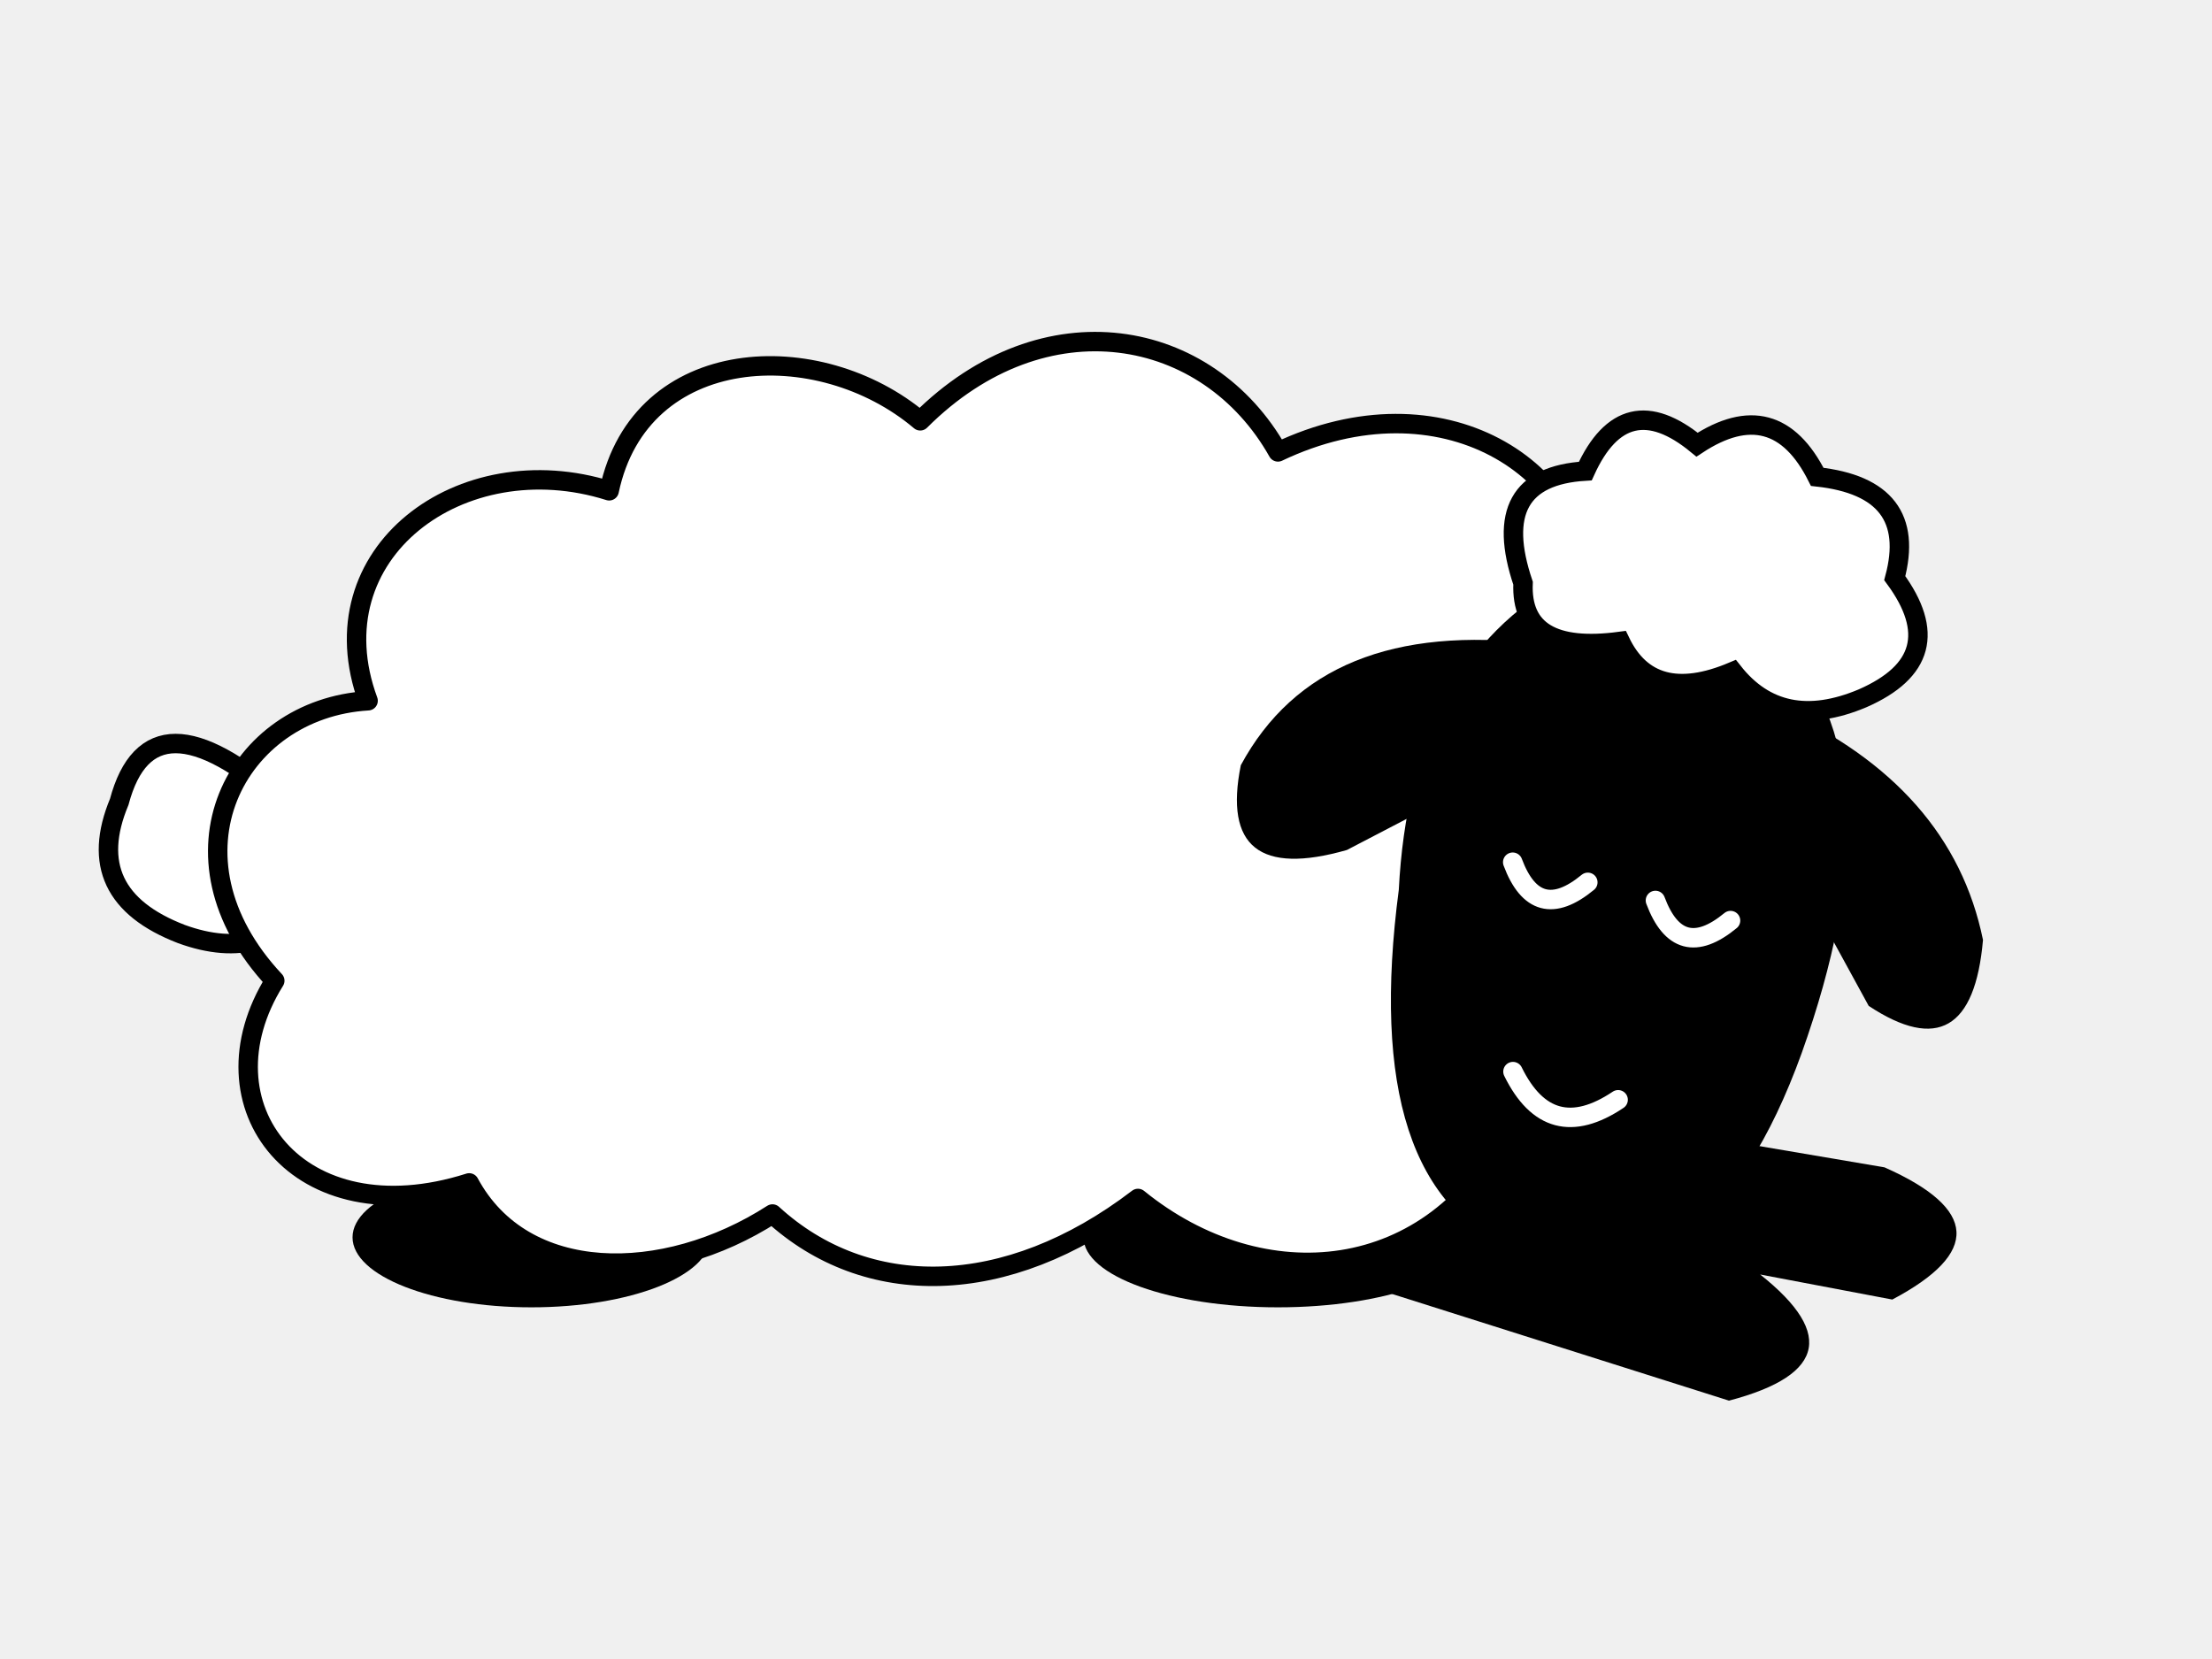
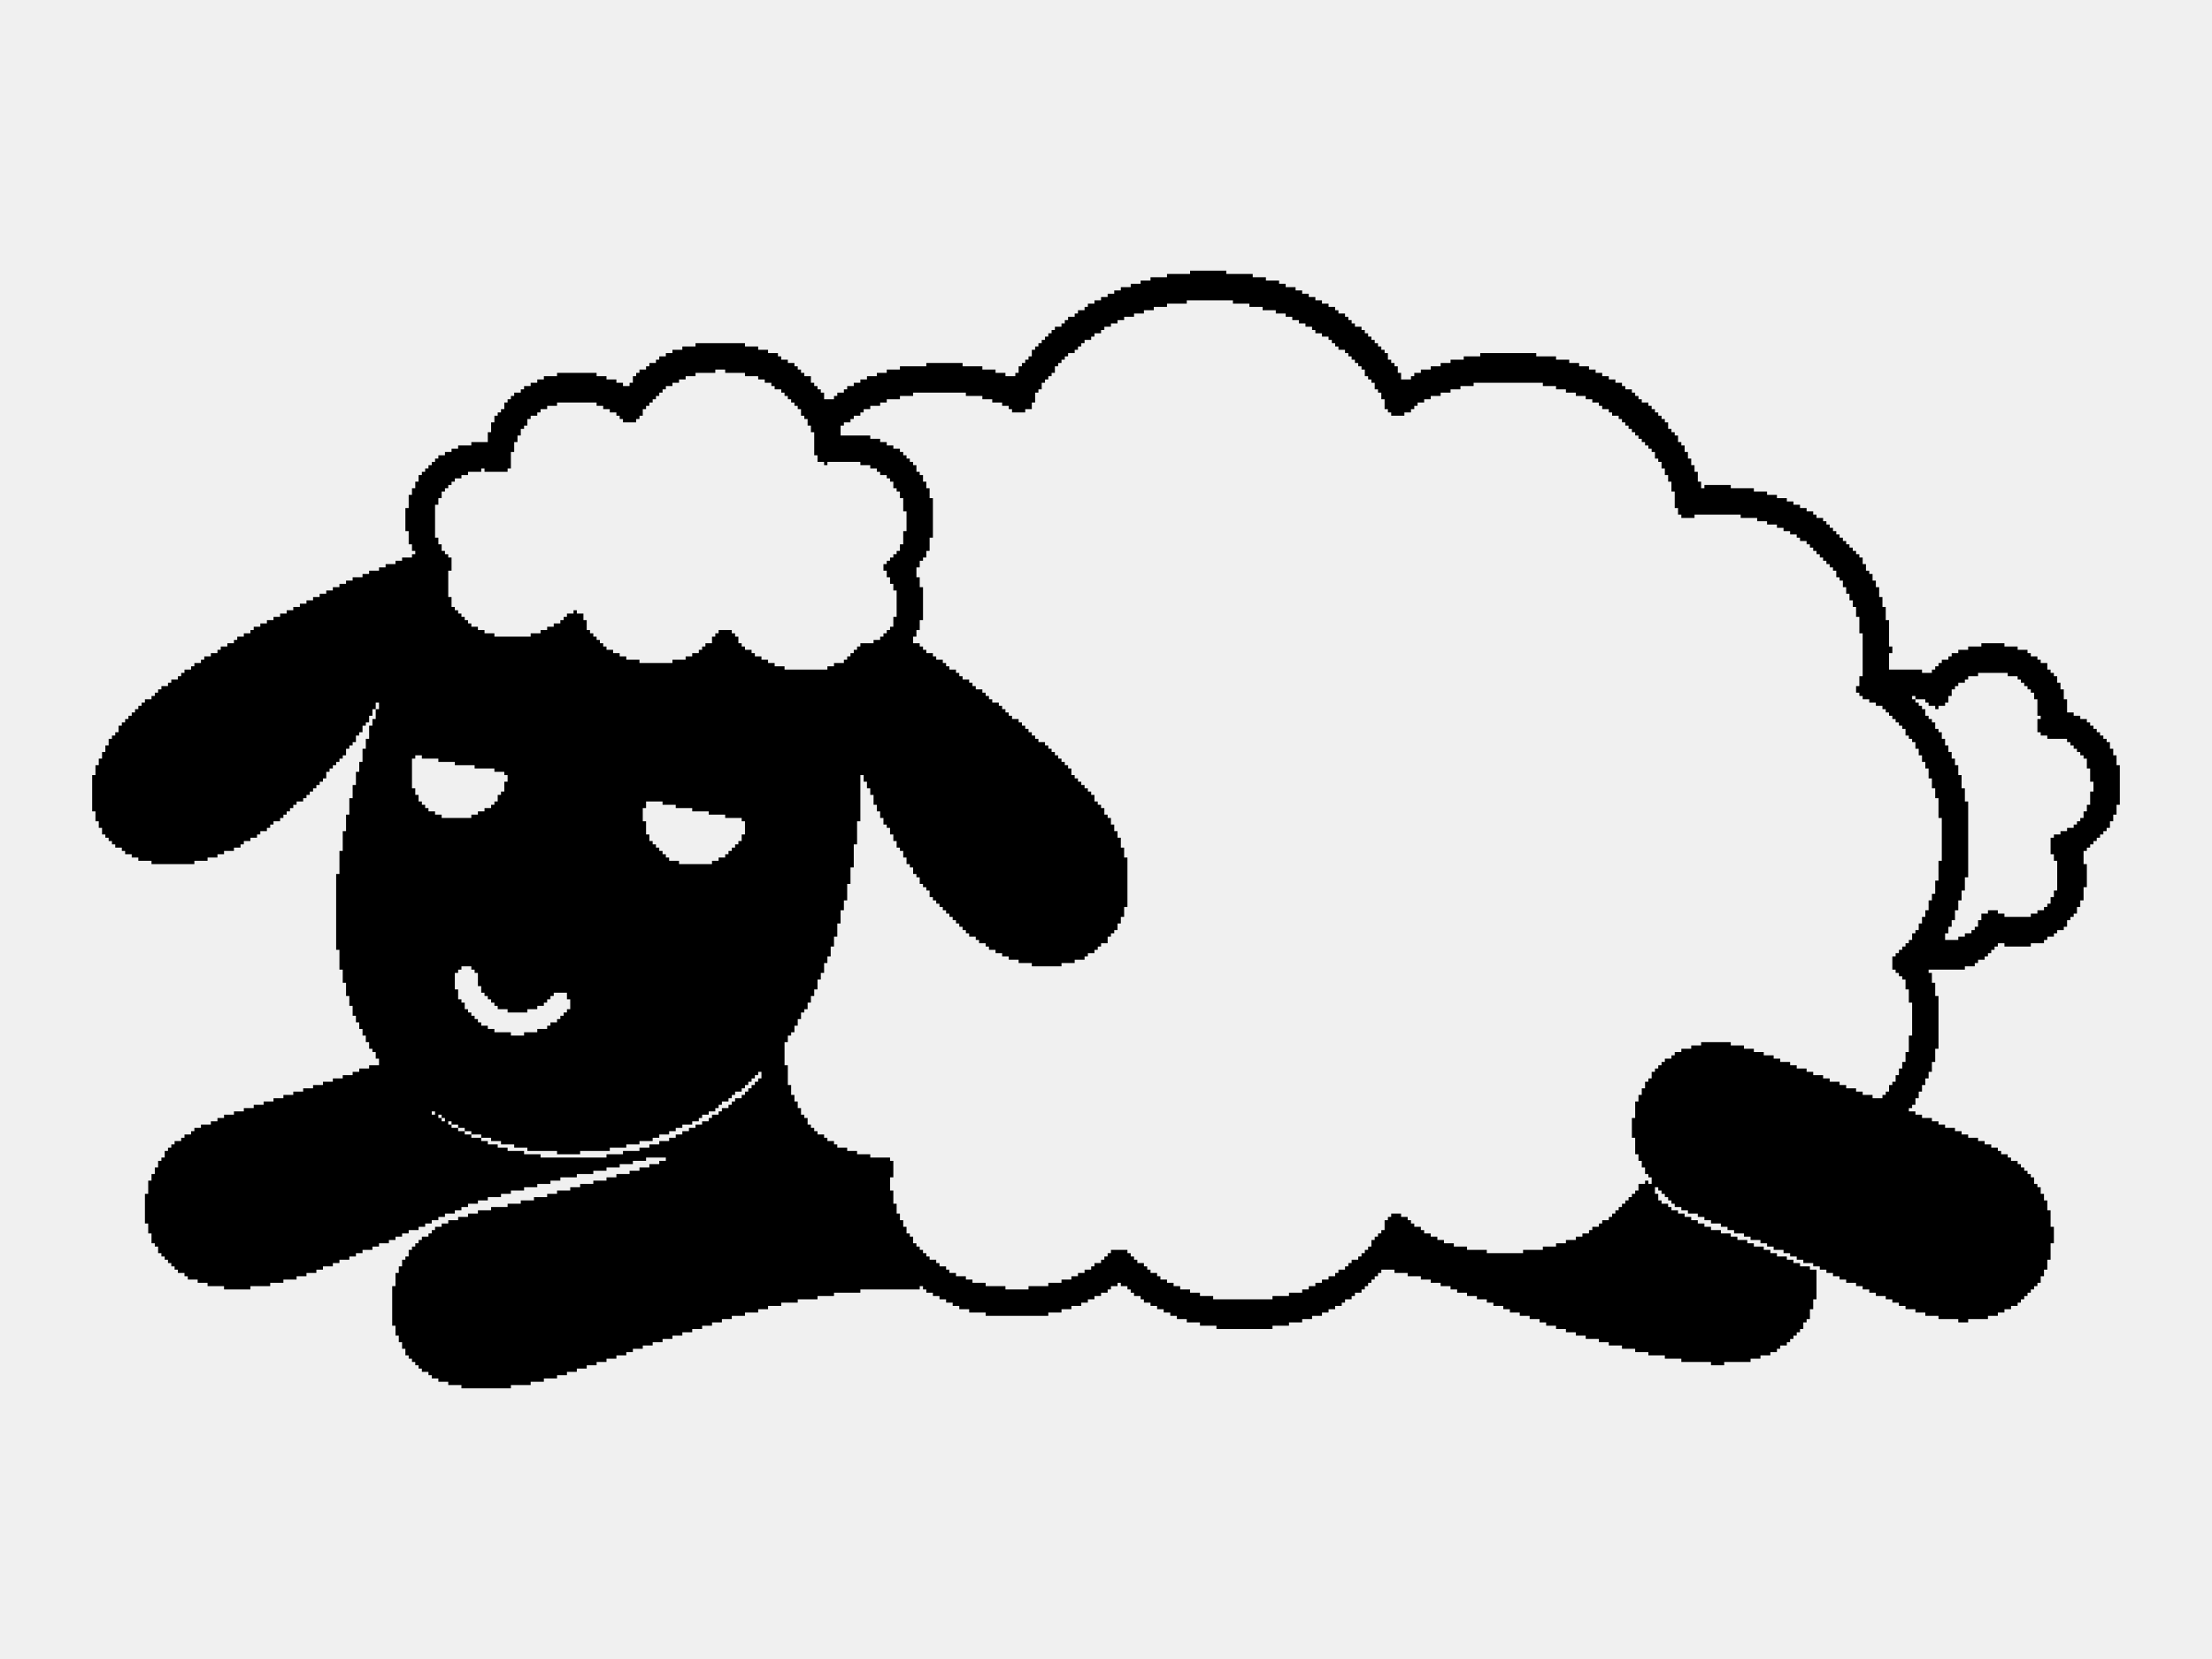
- <svg xmlns="http://www.w3.org/2000/svg" width="256" height="192" viewBox="0 0 256 192">
-   <g transform="translate(12 10) scale(.9)">
-     <path d="M23 92q-17-15-21 0q-5 12 8 17q11 4 17-5" fill="white" stroke="black" stroke-width="2.5" />
-     <path d="m161 135 51 17q16 12-3 17l-60-19m27-20 53 9q18 8 1 17l-58-11" fill="black" />
-     <ellipse cx="55" cy="148" rx="23" ry="9" fill="black" />
-     <ellipse cx="151" cy="148" rx="25" ry="9" fill="black" />
-     <path d="M47 141C25 148 12 131 22 115C7 99 17 80 34 79C27 60 46 46 65 52C69 33 92 32 105 43C121 27 142 31 151 47C172 37 191 49 191 66C211 67 215 88 202 99C214 119 199 136 181 134C171 154 149 156 133 143C116 156 98 156 86 145C72 154 54 154 47 141Z" fill="white" stroke="black" stroke-width="2.5" stroke-linejoin="round" />
-     <g transform="rotate(15 183 93)">
-       <path d="M181 64q-16 15-10 43q5 38 26 40q24 2 27-33q3-37-15-49Z" fill="black" stroke="black" stroke-width="2.5" />
-       <path d="M179 72q-28 4-33 25q1 16 16 7l24-22M211 72q24 4 33 22q3 17-12 12l-21-22" fill="black" />
-       <path d="M183 100q5 7 10 0m9 0q5 7 10 0" fill="none" stroke="white" stroke-width="2.5" stroke-linecap="round" />
-       <path d="M190 126q7 8 14 0" fill="none" stroke="white" stroke-width="2.5" stroke-linecap="round" />
-       <path d="M175 65q-8-12 4-16q2-12 13-7q8-9 16 0q13-2 13 10q10 8 0 16q-9 7-17 1q-9 7-15 0q-12 5-14-4Z" fill="white" stroke="black" stroke-width="2.5" />
-     </g>
+ <svg xmlns="http://www.w3.org/2000/svg" width="384" height="288" viewBox="0 0 384 288">
+   <g transform="translate(16 46.98537) scale(0.572358)">
+     <path fill="black" d="M333 0h11v1h-11ZM326 1h26v1h-26ZM321 2h35v1h-35ZM318 3h42v1h-42ZM315 4h47v1h-47ZM312 5h53v1h-53ZM310 6h57v1h-57ZM308 7h61v1h-61ZM306 8h65v1h-65ZM304 9h28v1h-28ZM346 9h27v1h-27ZM302 10h24v1h-24ZM351 10h24v1h-24ZM301 11h21v1h-21ZM355 11h22v1h-22ZM299 12h20v1h-20ZM359 12h19v1h-19ZM298 13h18v1h-18ZM362 13h18v1h-18ZM296 14h17v1h-17ZM364 14h17v1h-17ZM295 15h16v1h-16ZM366 15h16v1h-16ZM294 16h15v1h-15ZM368 16h15v1h-15ZM292 17h15v1h-15ZM370 17h15v1h-15ZM291 18h15v1h-15ZM371 18h15v1h-15ZM290 19h14v1h-14ZM373 19h14v1h-14ZM289 20h14v1h-14ZM375 20h13v1h-13ZM288 21h13v1h-13ZM376 21h13v1h-13ZM183 22h15v1h-15ZM287 22h13v1h-13ZM377 22h13v1h-13ZM179 23h23v1h-23ZM286 23h13v1h-13ZM378 23h13v1h-13ZM176 24h29v1h-29ZM285 24h13v1h-13ZM380 24h12v1h-12ZM174 25h34v1h-34ZM285 25h11v1h-11ZM381 25h12v1h-12ZM421 25h17v1h-17ZM172 26h37v1h-37ZM284 26h11v1h-11ZM382 26h11v1h-11ZM416 26h28v1h-28ZM171 27h40v1h-40ZM283 27h11v1h-11ZM383 27h11v1h-11ZM412 27h36v1h-36ZM169 28h44v1h-44ZM253 28h11v1h-11ZM282 28h11v1h-11ZM384 28h11v1h-11ZM409 28h42v1h-42ZM168 29h46v1h-46ZM245 29h25v1h-25ZM281 29h11v1h-11ZM385 29h11v1h-11ZM406 29h48v1h-48ZM166 30h23v1h-23ZM192 30h23v1h-23ZM241 30h33v1h-33ZM281 30h11v1h-11ZM386 30h10v1h-10ZM403 30h53v1h-53ZM141 31h12v1h-12ZM165 31h18v1h-18ZM198 31h18v1h-18ZM238 31h39v1h-39ZM280 31h11v1h-11ZM386 31h11v1h-11ZM401 31h57v1h-57ZM137 32h19v1h-19ZM164 32h16v1h-16ZM202 32h16v1h-16ZM235 32h55v1h-55ZM387 32h10v1h-10ZM400 32h60v1h-60ZM135 33h24v1h-24ZM164 33h14v1h-14ZM204 33h14v1h-14ZM233 33h56v1h-56ZM388 33h74v1h-74ZM133 34h28v1h-28ZM163 34h13v1h-13ZM206 34h13v1h-13ZM231 34h57v1h-57ZM389 34h30v1h-30ZM440 34h24v1h-24ZM131 35h43v1h-43ZM207 35h13v1h-13ZM229 35h59v1h-59ZM389 35h26v1h-26ZM444 35h21v1h-21ZM130 36h43v1h-43ZM209 36h12v1h-12ZM228 36h59v1h-59ZM390 36h22v1h-22ZM447 36h20v1h-20ZM128 37h44v1h-44ZM210 37h12v1h-12ZM226 37h23v1h-23ZM265 37h21v1h-21ZM391 37h18v1h-18ZM450 37h18v1h-18ZM127 38h44v1h-44ZM211 38h11v1h-11ZM225 38h20v1h-20ZM270 38h16v1h-16ZM391 38h15v1h-15ZM453 38h16v1h-16ZM126 39h44v1h-44ZM212 39h29v1h-29ZM273 39h13v1h-13ZM392 39h12v1h-12ZM455 39h15v1h-15ZM125 40h16v1h-16ZM153 40h16v1h-16ZM213 40h26v1h-26ZM276 40h9v1h-9ZM392 40h10v1h-10ZM457 40h15v1h-15ZM125 41h13v1h-13ZM155 41h13v1h-13ZM214 41h22v1h-22ZM278 41h7v1h-7ZM392 41h9v1h-9ZM458 41h15v1h-15ZM124 42h12v1h-12ZM157 42h10v1h-10ZM215 42h19v1h-19ZM279 42h4v1h-4ZM393 42h7v1h-7ZM460 42h14v1h-14ZM123 43h12v1h-12ZM159 43h8v1h-8ZM215 43h18v1h-18ZM394 43h4v1h-4ZM461 43h14v1h-14ZM122 44h11v1h-11ZM160 44h6v1h-6ZM216 44h15v1h-15ZM463 44h13v1h-13ZM122 45h10v1h-10ZM161 45h4v1h-4ZM217 45h13v1h-13ZM464 45h13v1h-13ZM121 46h11v1h-11ZM217 46h11v1h-11ZM465 46h13v1h-13ZM121 47h10v1h-10ZM218 47h9v1h-9ZM466 47h12v1h-12ZM121 48h9v1h-9ZM218 48h9v1h-9ZM467 48h12v1h-12ZM120 49h10v1h-10ZM219 49h8v1h-8ZM468 49h12v1h-12ZM120 50h9v1h-9ZM219 50h17v1h-17ZM469 50h12v1h-12ZM120 51h9v1h-9ZM219 51h20v1h-20ZM470 51h11v1h-11ZM115 52h13v1h-13ZM219 52h22v1h-22ZM471 52h11v1h-11ZM111 53h17v1h-17ZM219 53h24v1h-24ZM472 53h11v1h-11ZM109 54h19v1h-19ZM219 54h26v1h-26ZM473 54h10v1h-10ZM107 55h20v1h-20ZM219 55h27v1h-27ZM474 55h10v1h-10ZM105 56h22v1h-22ZM220 56h27v1h-27ZM474 56h10v1h-10ZM104 57h23v1h-23ZM220 57h28v1h-28ZM475 57h10v1h-10ZM103 58h24v1h-24ZM222 58h1v1h-1ZM233 58h16v1h-16ZM476 58h9v1h-9ZM102 59h25v1h-25ZM236 59h14v1h-14ZM476 59h10v1h-10ZM101 60h17v1h-17ZM119 60h7v1h-7ZM238 60h12v1h-12ZM477 60h9v1h-9ZM100 61h14v1h-14ZM239 61h12v1h-12ZM477 61h10v1h-10ZM99 62h13v1h-13ZM241 62h11v1h-11ZM478 62h9v1h-9ZM99 63h11v1h-11ZM242 63h10v1h-10ZM478 63h9v1h-9ZM98 64h11v1h-11ZM243 64h10v1h-10ZM479 64h9v1h-9ZM98 65h10v1h-10ZM243 65h10v1h-10ZM479 65h9v1h-9ZM489 65h8v1h-8ZM97 66h10v1h-10ZM244 66h10v1h-10ZM479 66h25v1h-25ZM97 67h9v1h-9ZM245 67h9v1h-9ZM480 67h28v1h-28ZM96 68h10v1h-10ZM245 68h9v1h-9ZM480 68h31v1h-31ZM96 69h9v1h-9ZM246 69h9v1h-9ZM480 69h34v1h-34ZM96 70h9v1h-9ZM246 70h9v1h-9ZM480 70h36v1h-36ZM96 71h8v1h-8ZM246 71h9v1h-9ZM480 71h38v1h-38ZM95 72h9v1h-9ZM246 72h9v1h-9ZM481 72h39v1h-39ZM95 73h9v1h-9ZM247 73h8v1h-8ZM481 73h41v1h-41ZM95 74h9v1h-9ZM247 74h8v1h-8ZM482 74h4v1h-4ZM500 74h23v1h-23ZM95 75h9v1h-9ZM247 75h8v1h-8ZM505 75h20v1h-20ZM95 76h9v1h-9ZM247 76h8v1h-8ZM508 76h18v1h-18ZM95 77h9v1h-9ZM247 77h8v1h-8ZM511 77h16v1h-16ZM95 78h9v1h-9ZM247 78h8v1h-8ZM513 78h15v1h-15ZM96 79h8v1h-8ZM246 79h9v1h-9ZM515 79h14v1h-14ZM96 80h8v1h-8ZM246 80h9v1h-9ZM517 80h13v1h-13ZM96 81h9v1h-9ZM246 81h8v1h-8ZM518 81h13v1h-13ZM96 82h9v1h-9ZM246 82h8v1h-8ZM520 82h12v1h-12ZM97 83h9v1h-9ZM245 83h9v1h-9ZM521 83h12v1h-12ZM97 84h9v1h-9ZM245 84h9v1h-9ZM522 84h12v1h-12ZM98 85h9v1h-9ZM244 85h9v1h-9ZM523 85h12v1h-12ZM97 86h11v1h-11ZM243 86h10v1h-10ZM524 86h12v1h-12ZM94 87h15v1h-15ZM242 87h10v1h-10ZM525 87h12v1h-12ZM92 88h17v1h-17ZM241 88h10v1h-10ZM526 88h11v1h-11ZM89 89h20v1h-20ZM240 89h11v1h-11ZM527 89h11v1h-11ZM87 90h22v1h-22ZM240 90h10v1h-10ZM528 90h10v1h-10ZM84 91h24v1h-24ZM241 91h9v1h-9ZM529 91h10v1h-10ZM82 92h26v1h-26ZM241 92h9v1h-9ZM529 92h11v1h-11ZM79 93h29v1h-29ZM242 93h9v1h-9ZM530 93h10v1h-10ZM77 94h31v1h-31ZM242 94h9v1h-9ZM531 94h10v1h-10ZM75 95h33v1h-33ZM243 95h8v1h-8ZM531 95h10v1h-10ZM73 96h35v1h-35ZM243 96h9v1h-9ZM532 96h10v1h-10ZM71 97h37v1h-37ZM244 97h8v1h-8ZM532 97h10v1h-10ZM69 98h39v1h-39ZM244 98h8v1h-8ZM533 98h9v1h-9ZM67 99h42v1h-42ZM244 99h8v1h-8ZM533 99h10v1h-10ZM65 100h44v1h-44ZM244 100h8v1h-8ZM534 100h9v1h-9ZM63 101h46v1h-46ZM244 101h8v1h-8ZM534 101h9v1h-9ZM61 102h49v1h-49ZM244 102h8v1h-8ZM535 102h9v1h-9ZM59 103h52v1h-52ZM146 103h1v1h-1ZM244 103h8v1h-8ZM535 103h9v1h-9ZM57 104h55v1h-55ZM144 104h5v1h-5ZM244 104h8v1h-8ZM535 104h9v1h-9ZM55 105h58v1h-58ZM143 105h6v1h-6ZM243 105h9v1h-9ZM536 105h8v1h-8ZM53 106h61v1h-61ZM142 106h8v1h-8ZM243 106h8v1h-8ZM536 106h9v1h-9ZM51 107h64v1h-64ZM140 107h10v1h-10ZM243 107h8v1h-8ZM536 107h9v1h-9ZM49 108h68v1h-68ZM138 108h12v1h-12ZM242 108h9v1h-9ZM536 108h9v1h-9ZM48 109h71v1h-71ZM136 109h15v1h-15ZM190 109h4v1h-4ZM241 109h9v1h-9ZM536 109h9v1h-9ZM46 110h76v1h-76ZM133 110h19v1h-19ZM189 110h6v1h-6ZM240 110h10v1h-10ZM537 110h8v1h-8ZM44 111h109v1h-109ZM188 111h8v1h-8ZM239 111h10v1h-10ZM537 111h8v1h-8ZM43 112h111v1h-111ZM188 112h8v1h-8ZM237 112h12v1h-12ZM537 112h8v1h-8ZM41 113h114v1h-114ZM186 113h11v1h-11ZM233 113h18v1h-18ZM537 113h8v1h-8ZM573 113h7v1h-7ZM39 114h117v1h-117ZM185 114h13v1h-13ZM232 114h20v1h-20ZM537 114h9v1h-9ZM569 114h15v1h-15ZM38 115h120v1h-120ZM184 115h16v1h-16ZM231 115h22v1h-22ZM537 115h9v1h-9ZM566 115h21v1h-21ZM36 116h124v1h-124ZM182 116h19v1h-19ZM230 116h25v1h-25ZM537 116h8v1h-8ZM564 116h24v1h-24ZM34 117h128v1h-128ZM180 117h23v1h-23ZM229 117h27v1h-27ZM537 117h8v1h-8ZM563 117h27v1h-27ZM33 118h133v1h-133ZM176 118h29v1h-29ZM228 118h30v1h-30ZM537 118h8v1h-8ZM561 118h30v1h-30ZM31 119h176v1h-176ZM225 119h34v1h-34ZM537 119h8v1h-8ZM560 119h33v1h-33ZM30 120h180v1h-180ZM223 120h37v1h-37ZM537 120h8v1h-8ZM559 120h34v1h-34ZM28 121h234v1h-234ZM537 121h18v1h-18ZM558 121h36v1h-36ZM27 122h236v1h-236ZM537 122h35v1h-35ZM581 122h14v1h-14ZM26 123h238v1h-238ZM536 123h33v1h-33ZM584 123h12v1h-12ZM24 124h242v1h-242ZM536 124h32v1h-32ZM585 124h11v1h-11ZM23 125h244v1h-244ZM536 125h30v1h-30ZM586 125h11v1h-11ZM21 126h247v1h-247ZM535 126h30v1h-30ZM587 126h10v1h-10ZM20 127h250v1h-250ZM535 127h29v1h-29ZM588 127h10v1h-10ZM19 128h252v1h-252ZM536 128h28v1h-28ZM589 128h9v1h-9ZM18 129h254v1h-254ZM537 129h15v1h-15ZM553 129h10v1h-10ZM589 129h9v1h-9ZM16 130h257v1h-257ZM539 130h14v1h-14ZM556 130h7v1h-7ZM590 130h9v1h-9ZM15 131h71v1h-71ZM87 131h188v1h-188ZM541 131h13v1h-13ZM557 131h5v1h-5ZM590 131h9v1h-9ZM14 132h72v1h-72ZM87 132h189v1h-189ZM543 132h12v1h-12ZM559 132h1v1h-1ZM590 132h9v1h-9ZM13 133h72v1h-72ZM86 133h191v1h-191ZM544 133h12v1h-12ZM590 133h9v1h-9ZM12 134h73v1h-73ZM86 134h192v1h-192ZM545 134h11v1h-11ZM590 134h11v1h-11ZM11 135h73v1h-73ZM86 135h193v1h-193ZM546 135h11v1h-11ZM591 135h12v1h-12ZM10 136h74v1h-74ZM85 136h196v1h-196ZM547 136h11v1h-11ZM590 136h15v1h-15ZM9 137h74v1h-74ZM85 137h197v1h-197ZM548 137h11v1h-11ZM590 137h16v1h-16ZM8 138h74v1h-74ZM84 138h199v1h-199ZM549 138h10v1h-10ZM590 138h17v1h-17ZM8 139h74v1h-74ZM84 139h200v1h-200ZM550 139h10v1h-10ZM590 139h18v1h-18ZM7 140h74v1h-74ZM84 140h201v1h-201ZM550 140h11v1h-11ZM591 140h18v1h-18ZM6 141h74v1h-74ZM84 141h202v1h-202ZM551 141h10v1h-10ZM593 141h17v1h-17ZM5 142h75v1h-75ZM83 142h204v1h-204ZM552 142h10v1h-10ZM599 142h12v1h-12ZM5 143h74v1h-74ZM83 143h206v1h-206ZM553 143h9v1h-9ZM600 143h12v1h-12ZM4 144h74v1h-74ZM83 144h207v1h-207ZM553 144h10v1h-10ZM601 144h11v1h-11ZM4 145h73v1h-73ZM82 145h209v1h-209ZM554 145h9v1h-9ZM602 145h11v1h-11ZM3 146h74v1h-74ZM82 146h210v1h-210ZM554 146h10v1h-10ZM603 146h10v1h-10ZM3 147h73v1h-73ZM82 147h16v1h-16ZM100 147h193v1h-193ZM555 147h9v1h-9ZM604 147h10v1h-10ZM2 148h73v1h-73ZM82 148h15v1h-15ZM105 148h189v1h-189ZM555 148h10v1h-10ZM605 148h9v1h-9ZM2 149h72v1h-72ZM81 149h16v1h-16ZM110 149h185v1h-185ZM556 149h9v1h-9ZM605 149h9v1h-9ZM1 150h72v1h-72ZM81 150h16v1h-16ZM116 150h180v1h-180ZM556 150h10v1h-10ZM605 150h10v1h-10ZM1 151h71v1h-71ZM81 151h16v1h-16ZM122 151h175v1h-175ZM557 151h9v1h-9ZM606 151h9v1h-9ZM1 152h70v1h-70ZM80 152h17v1h-17ZM125 152h172v1h-172ZM557 152h9v1h-9ZM606 152h9v1h-9ZM0 153h71v1h-71ZM80 153h17v1h-17ZM126 153h107v1h-107ZM234 153h64v1h-64ZM557 153h10v1h-10ZM606 153h9v1h-9ZM0 154h70v1h-70ZM80 154h17v1h-17ZM126 154h107v1h-107ZM234 154h65v1h-65ZM558 154h9v1h-9ZM606 154h9v1h-9ZM0 155h69v1h-69ZM80 155h17v1h-17ZM125 155h108v1h-108ZM235 155h65v1h-65ZM558 155h9v1h-9ZM607 155h8v1h-8ZM0 156h68v1h-68ZM79 156h18v1h-18ZM125 156h108v1h-108ZM235 156h66v1h-66ZM558 156h9v1h-9ZM607 156h8v1h-8ZM0 157h67v1h-67ZM79 157h19v1h-19ZM125 157h108v1h-108ZM236 157h66v1h-66ZM559 157h9v1h-9ZM607 157h8v1h-8ZM0 158h66v1h-66ZM79 158h19v1h-19ZM124 158h109v1h-109ZM236 158h67v1h-67ZM559 158h9v1h-9ZM606 158h9v1h-9ZM0 159h65v1h-65ZM79 159h20v1h-20ZM123 159h110v1h-110ZM237 159h67v1h-67ZM559 159h9v1h-9ZM606 159h9v1h-9ZM0 160h64v1h-64ZM78 160h21v1h-21ZM123 160h110v1h-110ZM237 160h67v1h-67ZM560 160h8v1h-8ZM606 160h9v1h-9ZM0 161h62v1h-62ZM78 161h22v1h-22ZM122 161h46v1h-46ZM173 161h60v1h-60ZM237 161h68v1h-68ZM560 161h9v1h-9ZM606 161h9v1h-9ZM0 162h61v1h-61ZM78 162h23v1h-23ZM121 162h47v1h-47ZM177 162h56v1h-56ZM238 162h68v1h-68ZM560 162h9v1h-9ZM605 162h9v1h-9ZM0 163h60v1h-60ZM78 163h24v1h-24ZM119 163h48v1h-48ZM182 163h51v1h-51ZM238 163h69v1h-69ZM560 163h9v1h-9ZM605 163h9v1h-9ZM1 164h58v1h-58ZM78 164h26v1h-26ZM117 164h50v1h-50ZM187 164h46v1h-46ZM239 164h68v1h-68ZM560 164h9v1h-9ZM604 164h10v1h-10ZM1 165h57v1h-57ZM77 165h29v1h-29ZM115 165h52v1h-52ZM192 165h41v1h-41ZM239 165h69v1h-69ZM560 165h9v1h-9ZM604 165h9v1h-9ZM1 166h56v1h-56ZM77 166h90v1h-90ZM197 166h36v1h-36ZM240 166h69v1h-69ZM561 166h8v1h-8ZM603 166h10v1h-10ZM2 167h53v1h-53ZM77 167h91v1h-91ZM198 167h34v1h-34ZM240 167h69v1h-69ZM561 167h8v1h-8ZM602 167h10v1h-10ZM2 168h52v1h-52ZM77 168h91v1h-91ZM198 168h34v1h-34ZM241 168h69v1h-69ZM561 168h8v1h-8ZM601 168h11v1h-11ZM3 169h50v1h-50ZM77 169h91v1h-91ZM198 169h34v1h-34ZM242 169h68v1h-68ZM561 169h8v1h-8ZM599 169h12v1h-12ZM3 170h48v1h-48ZM76 170h92v1h-92ZM198 170h34v1h-34ZM242 170h69v1h-69ZM561 170h8v1h-8ZM597 170h13v1h-13ZM4 171h46v1h-46ZM76 171h93v1h-93ZM197 171h35v1h-35ZM243 171h68v1h-68ZM561 171h8v1h-8ZM595 171h14v1h-14ZM5 172h43v1h-43ZM76 172h93v1h-93ZM197 172h35v1h-35ZM243 172h69v1h-69ZM561 172h8v1h-8ZM594 172h14v1h-14ZM6 173h40v1h-40ZM76 173h94v1h-94ZM196 173h36v1h-36ZM244 173h68v1h-68ZM561 173h8v1h-8ZM594 173h13v1h-13ZM7 174h38v1h-38ZM76 174h95v1h-95ZM195 174h36v1h-36ZM244 174h68v1h-68ZM561 174h8v1h-8ZM594 174h12v1h-12ZM9 175h34v1h-34ZM76 175h96v1h-96ZM194 175h37v1h-37ZM245 175h68v1h-68ZM561 175h8v1h-8ZM594 175h11v1h-11ZM10 176h30v1h-30ZM75 176h98v1h-98ZM193 176h38v1h-38ZM246 176h67v1h-67ZM561 176h8v1h-8ZM594 176h10v1h-10ZM12 177h26v1h-26ZM75 177h99v1h-99ZM192 177h39v1h-39ZM246 177h67v1h-67ZM561 177h8v1h-8ZM595 177h9v1h-9ZM14 178h21v1h-21ZM75 178h100v1h-100ZM190 178h41v1h-41ZM247 178h67v1h-67ZM561 178h8v1h-8ZM595 178h9v1h-9ZM18 179h13v1h-13ZM75 179h103v1h-103ZM188 179h43v1h-43ZM247 179h67v1h-67ZM560 179h9v1h-9ZM596 179h8v1h-8ZM75 180h156v1h-156ZM248 180h66v1h-66ZM560 180h9v1h-9ZM596 180h9v1h-9ZM75 181h155v1h-155ZM249 181h65v1h-65ZM560 181h9v1h-9ZM596 181h9v1h-9ZM75 182h155v1h-155ZM249 182h65v1h-65ZM560 182h9v1h-9ZM596 182h9v1h-9ZM74 183h156v1h-156ZM250 183h64v1h-64ZM560 183h9v1h-9ZM596 183h9v1h-9ZM74 184h156v1h-156ZM251 184h63v1h-63ZM560 184h8v1h-8ZM596 184h9v1h-9ZM74 185h156v1h-156ZM251 185h63v1h-63ZM559 185h9v1h-9ZM596 185h9v1h-9ZM74 186h155v1h-155ZM252 186h62v1h-62ZM559 186h9v1h-9ZM596 186h9v1h-9ZM74 187h155v1h-155ZM253 187h61v1h-61ZM559 187h9v1h-9ZM596 187h8v1h-8ZM74 188h155v1h-155ZM254 188h60v1h-60ZM559 188h8v1h-8ZM595 188h9v1h-9ZM74 189h155v1h-155ZM254 189h60v1h-60ZM558 189h9v1h-9ZM595 189h9v1h-9ZM74 190h155v1h-155ZM255 190h59v1h-59ZM558 190h9v1h-9ZM594 190h10v1h-10ZM74 191h154v1h-154ZM256 191h58v1h-58ZM557 191h9v1h-9ZM594 191h9v1h-9ZM74 192h154v1h-154ZM257 192h57v1h-57ZM557 192h9v1h-9ZM593 192h10v1h-10ZM74 193h154v1h-154ZM258 193h55v1h-55ZM557 193h9v1h-9ZM592 193h10v1h-10ZM74 194h153v1h-153ZM259 194h54v1h-54ZM556 194h9v1h-9ZM575 194h3v1h-3ZM590 194h12v1h-12ZM74 195h153v1h-153ZM260 195h53v1h-53ZM556 195h9v1h-9ZM573 195h7v1h-7ZM588 195h13v1h-13ZM74 196h153v1h-153ZM261 196h51v1h-51ZM555 196h10v1h-10ZM573 196h27v1h-27ZM74 197h153v1h-153ZM262 197h50v1h-50ZM555 197h9v1h-9ZM572 197h27v1h-27ZM74 198h152v1h-152ZM263 198h48v1h-48ZM554 198h10v1h-10ZM572 198h27v1h-27ZM74 199h152v1h-152ZM264 199h47v1h-47ZM554 199h9v1h-9ZM571 199h27v1h-27ZM74 200h152v1h-152ZM265 200h45v1h-45ZM553 200h10v1h-10ZM570 200h26v1h-26ZM74 201h152v1h-152ZM266 201h43v1h-43ZM552 201h10v1h-10ZM568 201h27v1h-27ZM74 202h151v1h-151ZM268 202h40v1h-40ZM552 202h10v1h-10ZM566 202h27v1h-27ZM74 203h151v1h-151ZM269 203h39v1h-39ZM551 203h41v1h-41ZM74 204h151v1h-151ZM271 204h35v1h-35ZM550 204h28v1h-28ZM580 204h8v1h-8ZM74 205h150v1h-150ZM272 205h33v1h-33ZM549 205h28v1h-28ZM75 206h149v1h-149ZM274 206h30v1h-30ZM548 206h28v1h-28ZM75 207h149v1h-149ZM276 207h26v1h-26ZM547 207h28v1h-28ZM75 208h148v1h-148ZM278 208h23v1h-23ZM546 208h28v1h-28ZM75 209h148v1h-148ZM281 209h17v1h-17ZM546 209h26v1h-26ZM75 210h147v1h-147ZM285 210h9v1h-9ZM546 210h25v1h-25ZM75 211h37v1h-37ZM115 211h107v1h-107ZM546 211h22v1h-22ZM76 212h35v1h-35ZM116 212h106v1h-106ZM547 212h10v1h-10ZM76 213h34v1h-34ZM117 213h104v1h-104ZM548 213h10v1h-10ZM76 214h34v1h-34ZM117 214h104v1h-104ZM549 214h9v1h-9ZM76 215h34v1h-34ZM117 215h103v1h-103ZM550 215h8v1h-8ZM77 216h33v1h-33ZM117 216h103v1h-103ZM550 216h9v1h-9ZM77 217h33v1h-33ZM118 217h102v1h-102ZM550 217h9v1h-9ZM77 218h34v1h-34ZM118 218h101v1h-101ZM551 218h8v1h-8ZM77 219h34v1h-34ZM119 219h21v1h-21ZM144 219h75v1h-75ZM551 219h8v1h-8ZM78 220h33v1h-33ZM120 220h19v1h-19ZM144 220h74v1h-74ZM551 220h9v1h-9ZM78 221h34v1h-34ZM121 221h17v1h-17ZM145 221h73v1h-73ZM551 221h9v1h-9ZM78 222h35v1h-35ZM122 222h15v1h-15ZM145 222h72v1h-72ZM552 222h8v1h-8ZM79 223h34v1h-34ZM123 223h12v1h-12ZM145 223h72v1h-72ZM552 223h8v1h-8ZM79 224h35v1h-35ZM126 224h6v1h-6ZM144 224h72v1h-72ZM552 224h8v1h-8ZM79 225h36v1h-36ZM143 225h72v1h-72ZM552 225h8v1h-8ZM80 226h36v1h-36ZM142 226h73v1h-73ZM552 226h8v1h-8ZM80 227h37v1h-37ZM141 227h73v1h-73ZM552 227h8v1h-8ZM81 228h37v1h-37ZM139 228h75v1h-75ZM552 228h8v1h-8ZM81 229h39v1h-39ZM138 229h75v1h-75ZM552 229h8v1h-8ZM82 230h40v1h-40ZM135 230h78v1h-78ZM552 230h8v1h-8ZM82 231h45v1h-45ZM131 231h81v1h-81ZM552 231h8v1h-8ZM83 232h128v1h-128ZM551 232h9v1h-9ZM83 233h128v1h-128ZM551 233h9v1h-9ZM84 234h126v1h-126ZM488 234h9v1h-9ZM551 234h9v1h-9ZM84 235h126v1h-126ZM485 235h16v1h-16ZM551 235h9v1h-9ZM85 236h125v1h-125ZM482 236h22v1h-22ZM551 236h8v1h-8ZM86 237h124v1h-124ZM480 237h27v1h-27ZM550 237h9v1h-9ZM86 238h124v1h-124ZM479 238h31v1h-31ZM550 238h9v1h-9ZM87 239h123v1h-123ZM477 239h35v1h-35ZM550 239h9v1h-9ZM87 240h123v1h-123ZM476 240h39v1h-39ZM549 240h9v1h-9ZM84 241h127v1h-127ZM475 241h42v1h-42ZM549 241h9v1h-9ZM81 242h130v1h-130ZM474 242h46v1h-46ZM548 242h10v1h-10ZM79 243h123v1h-123ZM203 243h8v1h-8ZM473 243h49v1h-49ZM548 243h9v1h-9ZM76 244h125v1h-125ZM203 244h8v1h-8ZM473 244h52v1h-52ZM547 244h10v1h-10ZM73 245h127v1h-127ZM202 245h9v1h-9ZM472 245h55v1h-55ZM547 245h9v1h-9ZM70 246h129v1h-129ZM201 246h10v1h-10ZM471 246h59v1h-59ZM546 246h10v1h-10ZM67 247h131v1h-131ZM200 247h12v1h-12ZM471 247h61v1h-61ZM545 247h10v1h-10ZM64 248h133v1h-133ZM199 248h13v1h-13ZM470 248h65v1h-65ZM545 248h10v1h-10ZM61 249h134v1h-134ZM198 249h14v1h-14ZM470 249h67v1h-67ZM544 249h10v1h-10ZM58 250h136v1h-136ZM197 250h16v1h-16ZM469 250h71v1h-71ZM543 250h11v1h-11ZM55 251h138v1h-138ZM195 251h18v1h-18ZM469 251h84v1h-84ZM52 252h139v1h-139ZM194 252h20v1h-20ZM468 252h85v1h-85ZM49 253h141v1h-141ZM193 253h21v1h-21ZM468 253h84v1h-84ZM46 254h143v1h-143ZM191 254h24v1h-24ZM468 254h83v1h-83ZM43 255h60v1h-60ZM104 255h83v1h-83ZM190 255h25v1h-25ZM468 255h85v1h-85ZM40 256h65v1h-65ZM106 256h79v1h-79ZM188 256h28v1h-28ZM468 256h87v1h-87ZM38 257h68v1h-68ZM107 257h77v1h-77ZM187 257h30v1h-30ZM467 257h91v1h-91ZM36 258h72v1h-72ZM109 258h73v1h-73ZM185 258h32v1h-32ZM467 258h93v1h-93ZM33 259h76v1h-76ZM111 259h68v1h-68ZM183 259h35v1h-35ZM467 259h95v1h-95ZM31 260h80v1h-80ZM113 260h64v1h-64ZM181 260h38v1h-38ZM467 260h98v1h-98ZM30 261h83v1h-83ZM115 261h60v1h-60ZM179 261h41v1h-41ZM467 261h100v1h-100ZM28 262h87v1h-87ZM118 262h54v1h-54ZM177 262h45v1h-45ZM467 262h102v1h-102ZM27 263h91v1h-91ZM121 263h49v1h-49ZM175 263h48v1h-48ZM468 263h104v1h-104ZM25 264h95v1h-95ZM124 264h42v1h-42ZM172 264h53v1h-53ZM468 264h106v1h-106ZM24 265h99v1h-99ZM128 265h34v1h-34ZM169 265h57v1h-57ZM468 265h108v1h-108ZM23 266h103v1h-103ZM132 266h25v1h-25ZM166 266h63v1h-63ZM468 266h110v1h-110ZM22 267h109v1h-109ZM141 267h7v1h-7ZM161 267h71v1h-71ZM468 267h111v1h-111ZM22 268h114v1h-114ZM156 268h80v1h-80ZM469 268h112v1h-112ZM21 269h147v1h-147ZM174 269h68v1h-68ZM469 269h113v1h-113ZM20 270h144v1h-144ZM172 270h71v1h-71ZM470 270h114v1h-114ZM20 271h140v1h-140ZM169 271h74v1h-74ZM470 271h115v1h-115ZM19 272h137v1h-137ZM166 272h77v1h-77ZM471 272h115v1h-115ZM19 273h133v1h-133ZM163 273h80v1h-80ZM471 273h116v1h-116ZM18 274h129v1h-129ZM159 274h84v1h-84ZM472 274h116v1h-116ZM18 275h124v1h-124ZM156 275h86v1h-86ZM473 275h116v1h-116ZM17 276h122v1h-122ZM152 276h90v1h-90ZM471 276h1v1h-1ZM473 276h116v1h-116ZM17 277h118v1h-118ZM148 277h94v1h-94ZM469 277h121v1h-121ZM17 278h114v1h-114ZM145 278h97v1h-97ZM469 278h5v1h-5ZM475 278h116v1h-116ZM17 279h110v1h-110ZM141 279h102v1h-102ZM468 279h6v1h-6ZM476 279h115v1h-115ZM16 280h108v1h-108ZM138 280h105v1h-105ZM467 280h8v1h-8ZM477 280h115v1h-115ZM16 281h104v1h-104ZM134 281h109v1h-109ZM466 281h9v1h-9ZM478 281h114v1h-114ZM16 282h101v1h-101ZM130 282h113v1h-113ZM465 282h11v1h-11ZM479 282h114v1h-114ZM16 283h98v1h-98ZM126 283h118v1h-118ZM464 283h14v1h-14ZM480 283h113v1h-113ZM16 284h96v1h-96ZM121 284h123v1h-123ZM463 284h16v1h-16ZM482 284h111v1h-111ZM16 285h94v1h-94ZM117 285h127v1h-127ZM462 285h19v1h-19ZM484 285h110v1h-110ZM16 286h91v1h-91ZM114 286h131v1h-131ZM394 286h3v1h-3ZM461 286h22v1h-22ZM487 286h107v1h-107ZM16 287h89v1h-89ZM111 287h134v1h-134ZM393 287h6v1h-6ZM460 287h25v1h-25ZM489 287h105v1h-105ZM16 288h87v1h-87ZM108 288h138v1h-138ZM392 288h8v1h-8ZM458 288h29v1h-29ZM491 288h103v1h-103ZM17 289h84v1h-84ZM106 289h140v1h-140ZM392 289h9v1h-9ZM457 289h32v1h-32ZM494 289h100v1h-100ZM17 290h82v1h-82ZM104 290h143v1h-143ZM392 290h11v1h-11ZM455 290h36v1h-36ZM496 290h99v1h-99ZM17 291h79v1h-79ZM103 291h144v1h-144ZM391 291h13v1h-13ZM454 291h40v1h-40ZM498 291h97v1h-97ZM18 292h76v1h-76ZM102 292h146v1h-146ZM390 292h16v1h-16ZM452 292h45v1h-45ZM501 292h94v1h-94ZM18 293h74v1h-74ZM100 293h149v1h-149ZM389 293h19v1h-19ZM450 293h49v1h-49ZM503 293h92v1h-92ZM18 294h72v1h-72ZM99 294h150v1h-150ZM388 294h22v1h-22ZM447 294h55v1h-55ZM506 294h89v1h-89ZM19 295h68v1h-68ZM98 295h152v1h-152ZM388 295h25v1h-25ZM444 295h60v1h-60ZM508 295h86v1h-86ZM20 296h65v1h-65ZM97 296h154v1h-154ZM387 296h30v1h-30ZM440 296h67v1h-67ZM510 296h84v1h-84ZM20 297h62v1h-62ZM96 297h156v1h-156ZM309 297h5v1h-5ZM386 297h37v1h-37ZM434 297h75v1h-75ZM513 297h81v1h-81ZM21 298h59v1h-59ZM96 298h157v1h-157ZM308 298h7v1h-7ZM385 298h126v1h-126ZM515 298h79v1h-79ZM22 299h56v1h-56ZM95 299h159v1h-159ZM307 299h9v1h-9ZM384 299h130v1h-130ZM517 299h77v1h-77ZM23 300h52v1h-52ZM94 300h162v1h-162ZM306 300h11v1h-11ZM382 300h134v1h-134ZM519 300h74v1h-74ZM24 301h49v1h-49ZM94 301h163v1h-163ZM304 301h15v1h-15ZM381 301h137v1h-137ZM522 301h71v1h-71ZM25 302h45v1h-45ZM93 302h166v1h-166ZM303 302h17v1h-17ZM380 302h141v1h-141ZM524 302h69v1h-69ZM26 303h42v1h-42ZM93 303h167v1h-167ZM301 303h20v1h-20ZM378 303h13v1h-13ZM395 303h128v1h-128ZM526 303h66v1h-66ZM28 304h37v1h-37ZM92 304h170v1h-170ZM299 304h24v1h-24ZM377 304h13v1h-13ZM399 304h124v1h-124ZM528 304h64v1h-64ZM29 305h33v1h-33ZM92 305h173v1h-173ZM297 305h27v1h-27ZM375 305h14v1h-14ZM403 305h120v1h-120ZM530 305h61v1h-61ZM32 306h26v1h-26ZM92 306h175v1h-175ZM294 306h32v1h-32ZM373 306h15v1h-15ZM406 306h117v1h-117ZM532 306h59v1h-59ZM35 307h19v1h-19ZM92 307h179v1h-179ZM290 307h21v1h-21ZM312 307h16v1h-16ZM371 307h16v1h-16ZM409 307h114v1h-114ZM535 307h55v1h-55ZM40 308h8v1h-8ZM91 308h160v1h-160ZM252 308h25v1h-25ZM284 308h25v1h-25ZM314 308h16v1h-16ZM369 308h17v1h-17ZM412 308h111v1h-111ZM537 308h52v1h-52ZM91 309h142v1h-142ZM253 309h55v1h-55ZM315 309h18v1h-18ZM367 309h18v1h-18ZM414 309h109v1h-109ZM539 309h49v1h-49ZM91 310h134v1h-134ZM255 310h51v1h-51ZM316 310h20v1h-20ZM363 310h20v1h-20ZM417 310h106v1h-106ZM541 310h46v1h-46ZM91 311h129v1h-129ZM257 311h47v1h-47ZM318 311h22v1h-22ZM358 311h24v1h-24ZM420 311h103v1h-103ZM544 311h42v1h-42ZM91 312h123v1h-123ZM259 312h43v1h-43ZM319 312h61v1h-61ZM423 312h99v1h-99ZM546 312h39v1h-39ZM91 313h118v1h-118ZM261 313h39v1h-39ZM321 313h58v1h-58ZM425 313h97v1h-97ZM548 313h36v1h-36ZM91 314h114v1h-114ZM263 314h34v1h-34ZM323 314h54v1h-54ZM428 314h94v1h-94ZM550 314h32v1h-32ZM91 315h111v1h-111ZM266 315h28v1h-28ZM325 315h50v1h-50ZM430 315h91v1h-91ZM553 315h27v1h-27ZM91 316h107v1h-107ZM271 316h19v1h-19ZM327 316h46v1h-46ZM433 316h88v1h-88ZM556 316h22v1h-22ZM91 317h103v1h-103ZM329 317h41v1h-41ZM436 317h85v1h-85ZM560 317h15v1h-15ZM91 318h100v1h-100ZM332 318h35v1h-35ZM439 318h81v1h-81ZM566 318h3v1h-3ZM91 319h97v1h-97ZM336 319h27v1h-27ZM441 319h78v1h-78ZM92 320h93v1h-93ZM341 320h17v1h-17ZM444 320h75v1h-75ZM92 321h90v1h-90ZM447 321h71v1h-71ZM92 322h87v1h-87ZM450 322h67v1h-67ZM93 323h83v1h-83ZM453 323h63v1h-63ZM93 324h80v1h-80ZM457 324h58v1h-58ZM94 325h76v1h-76ZM460 325h54v1h-54ZM94 326h73v1h-73ZM464 326h48v1h-48ZM95 327h69v1h-69ZM468 327h43v1h-43ZM95 328h67v1h-67ZM472 328h37v1h-37ZM96 329h63v1h-63ZM477 329h29v1h-29ZM97 330h59v1h-59ZM482 330h21v1h-21ZM98 331h55v1h-55ZM491 331h4v1h-4ZM99 332h51v1h-51ZM100 333h47v1h-47ZM102 334h42v1h-42ZM103 335h38v1h-38ZM105 336h32v1h-32ZM108 337h25v1h-25ZM112 338h15v1h-15Z" />
  </g>
</svg>
